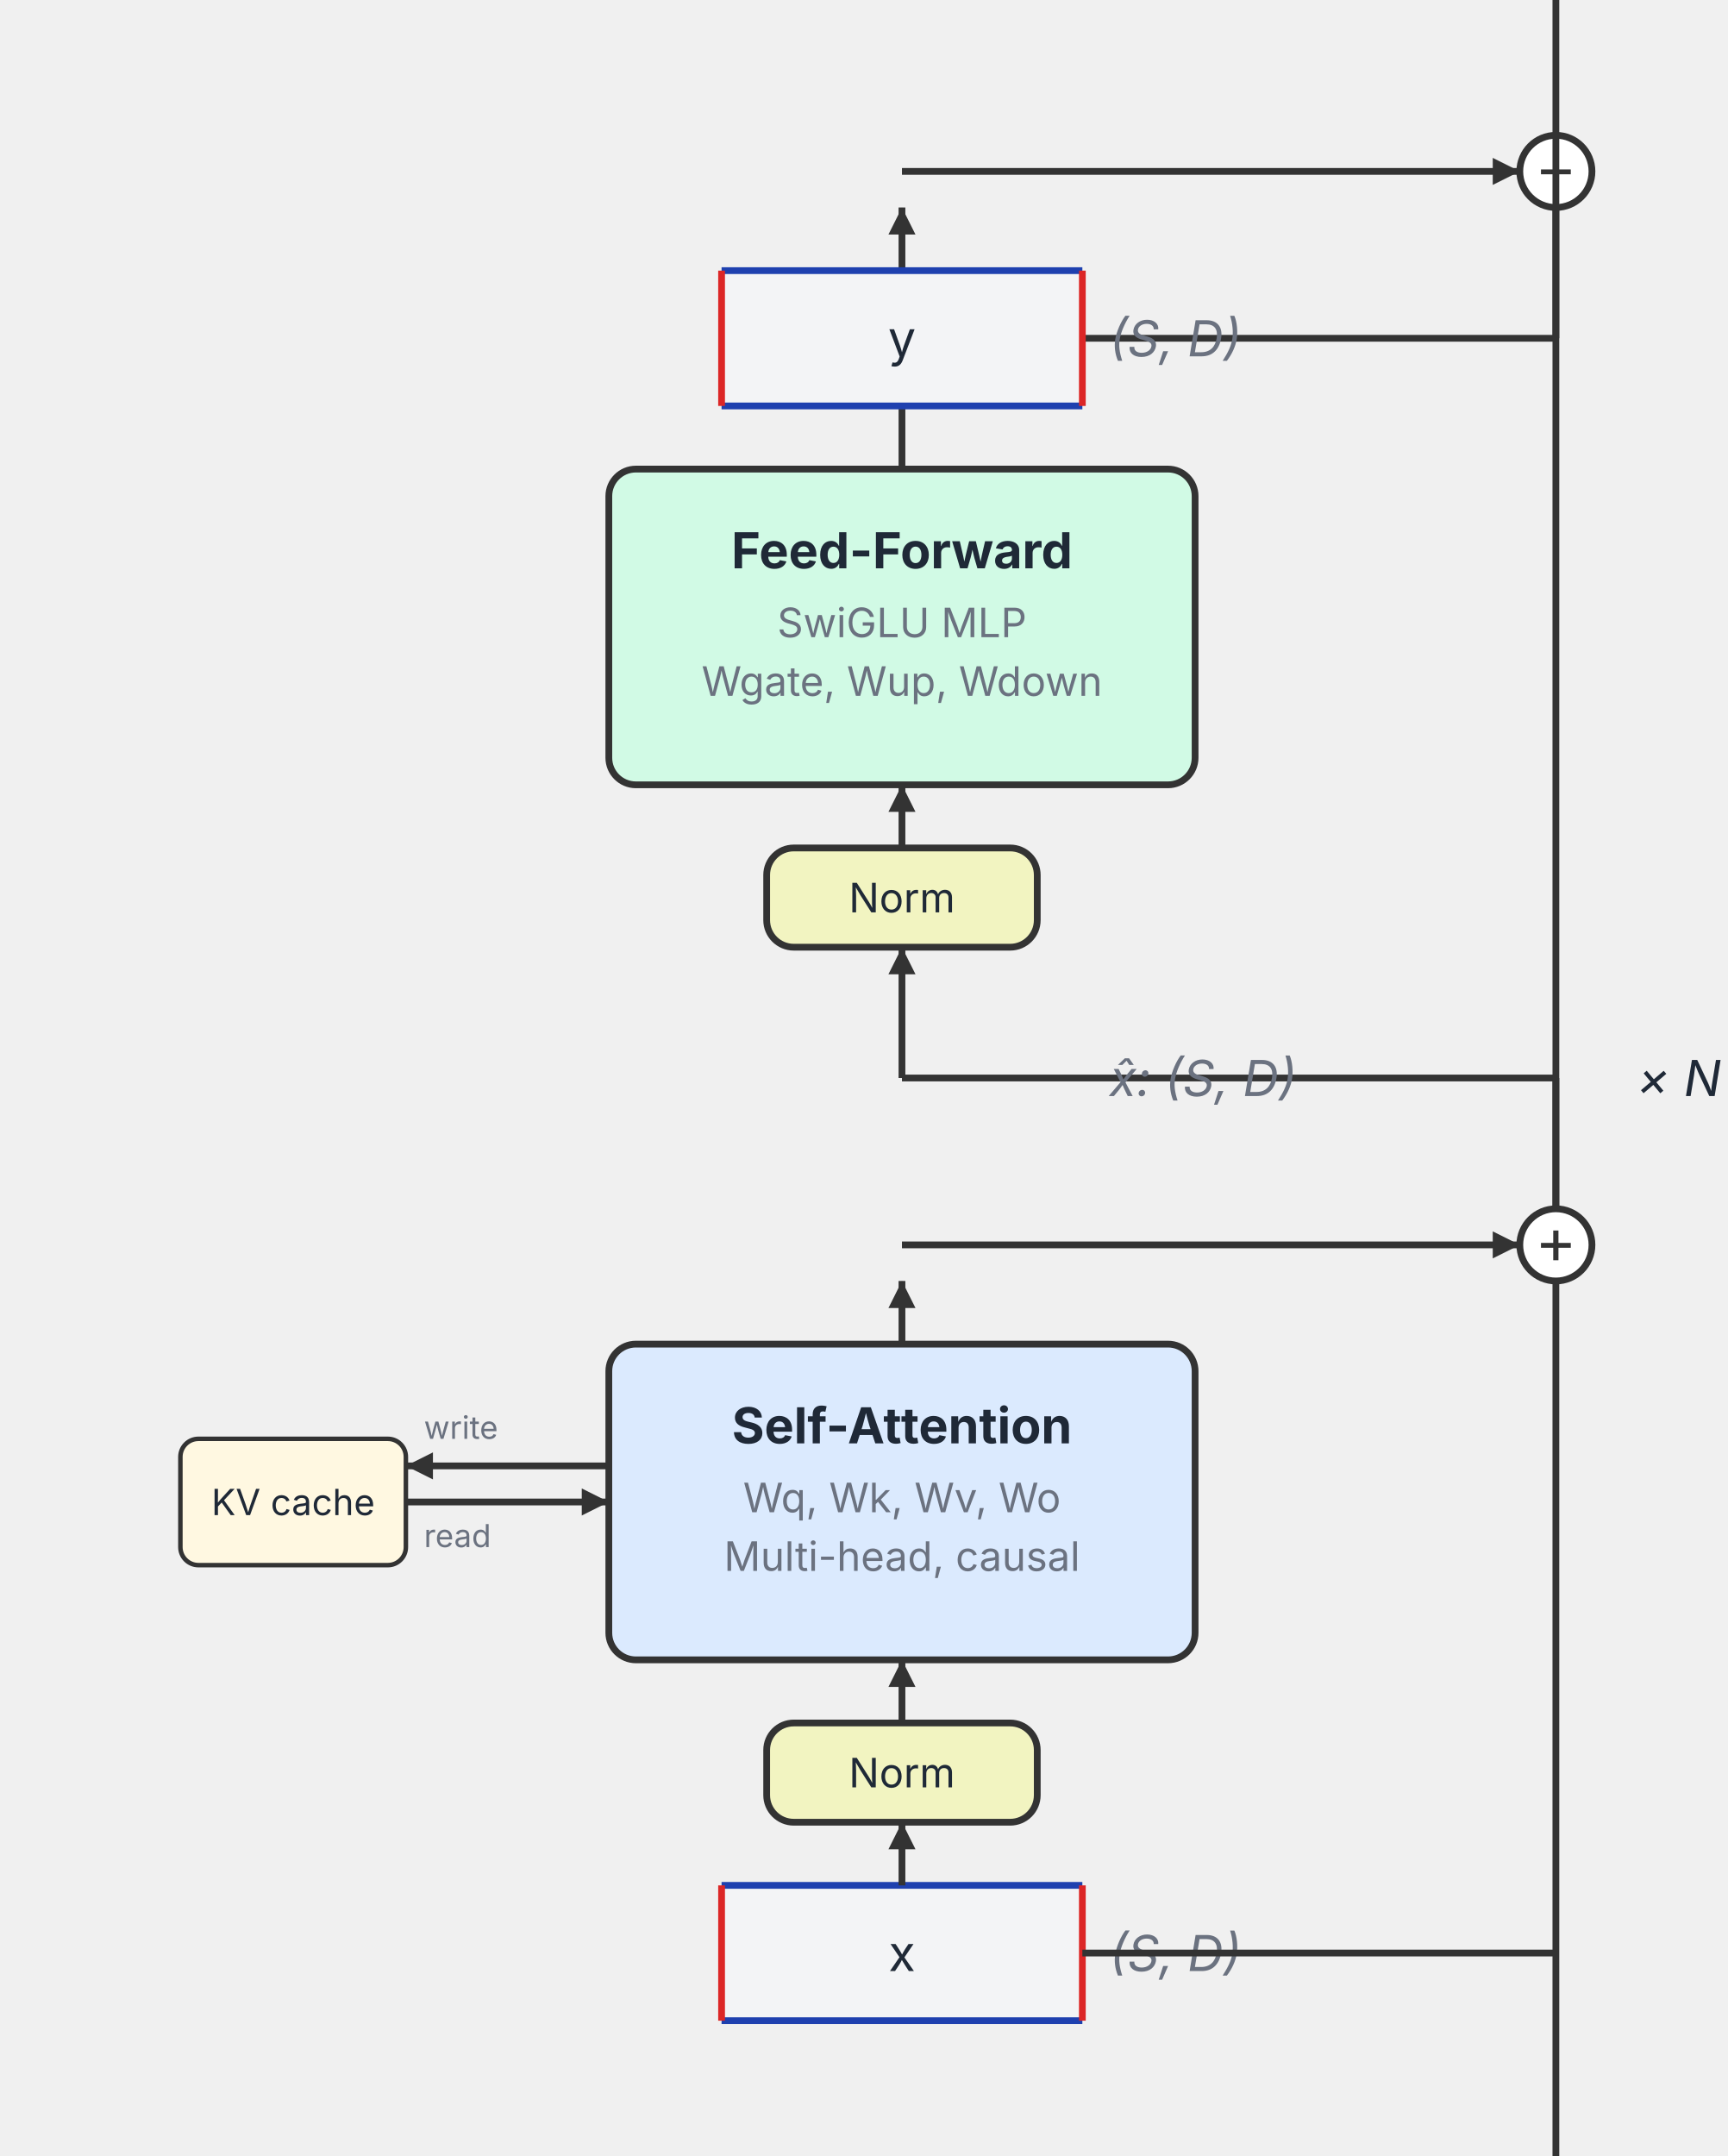
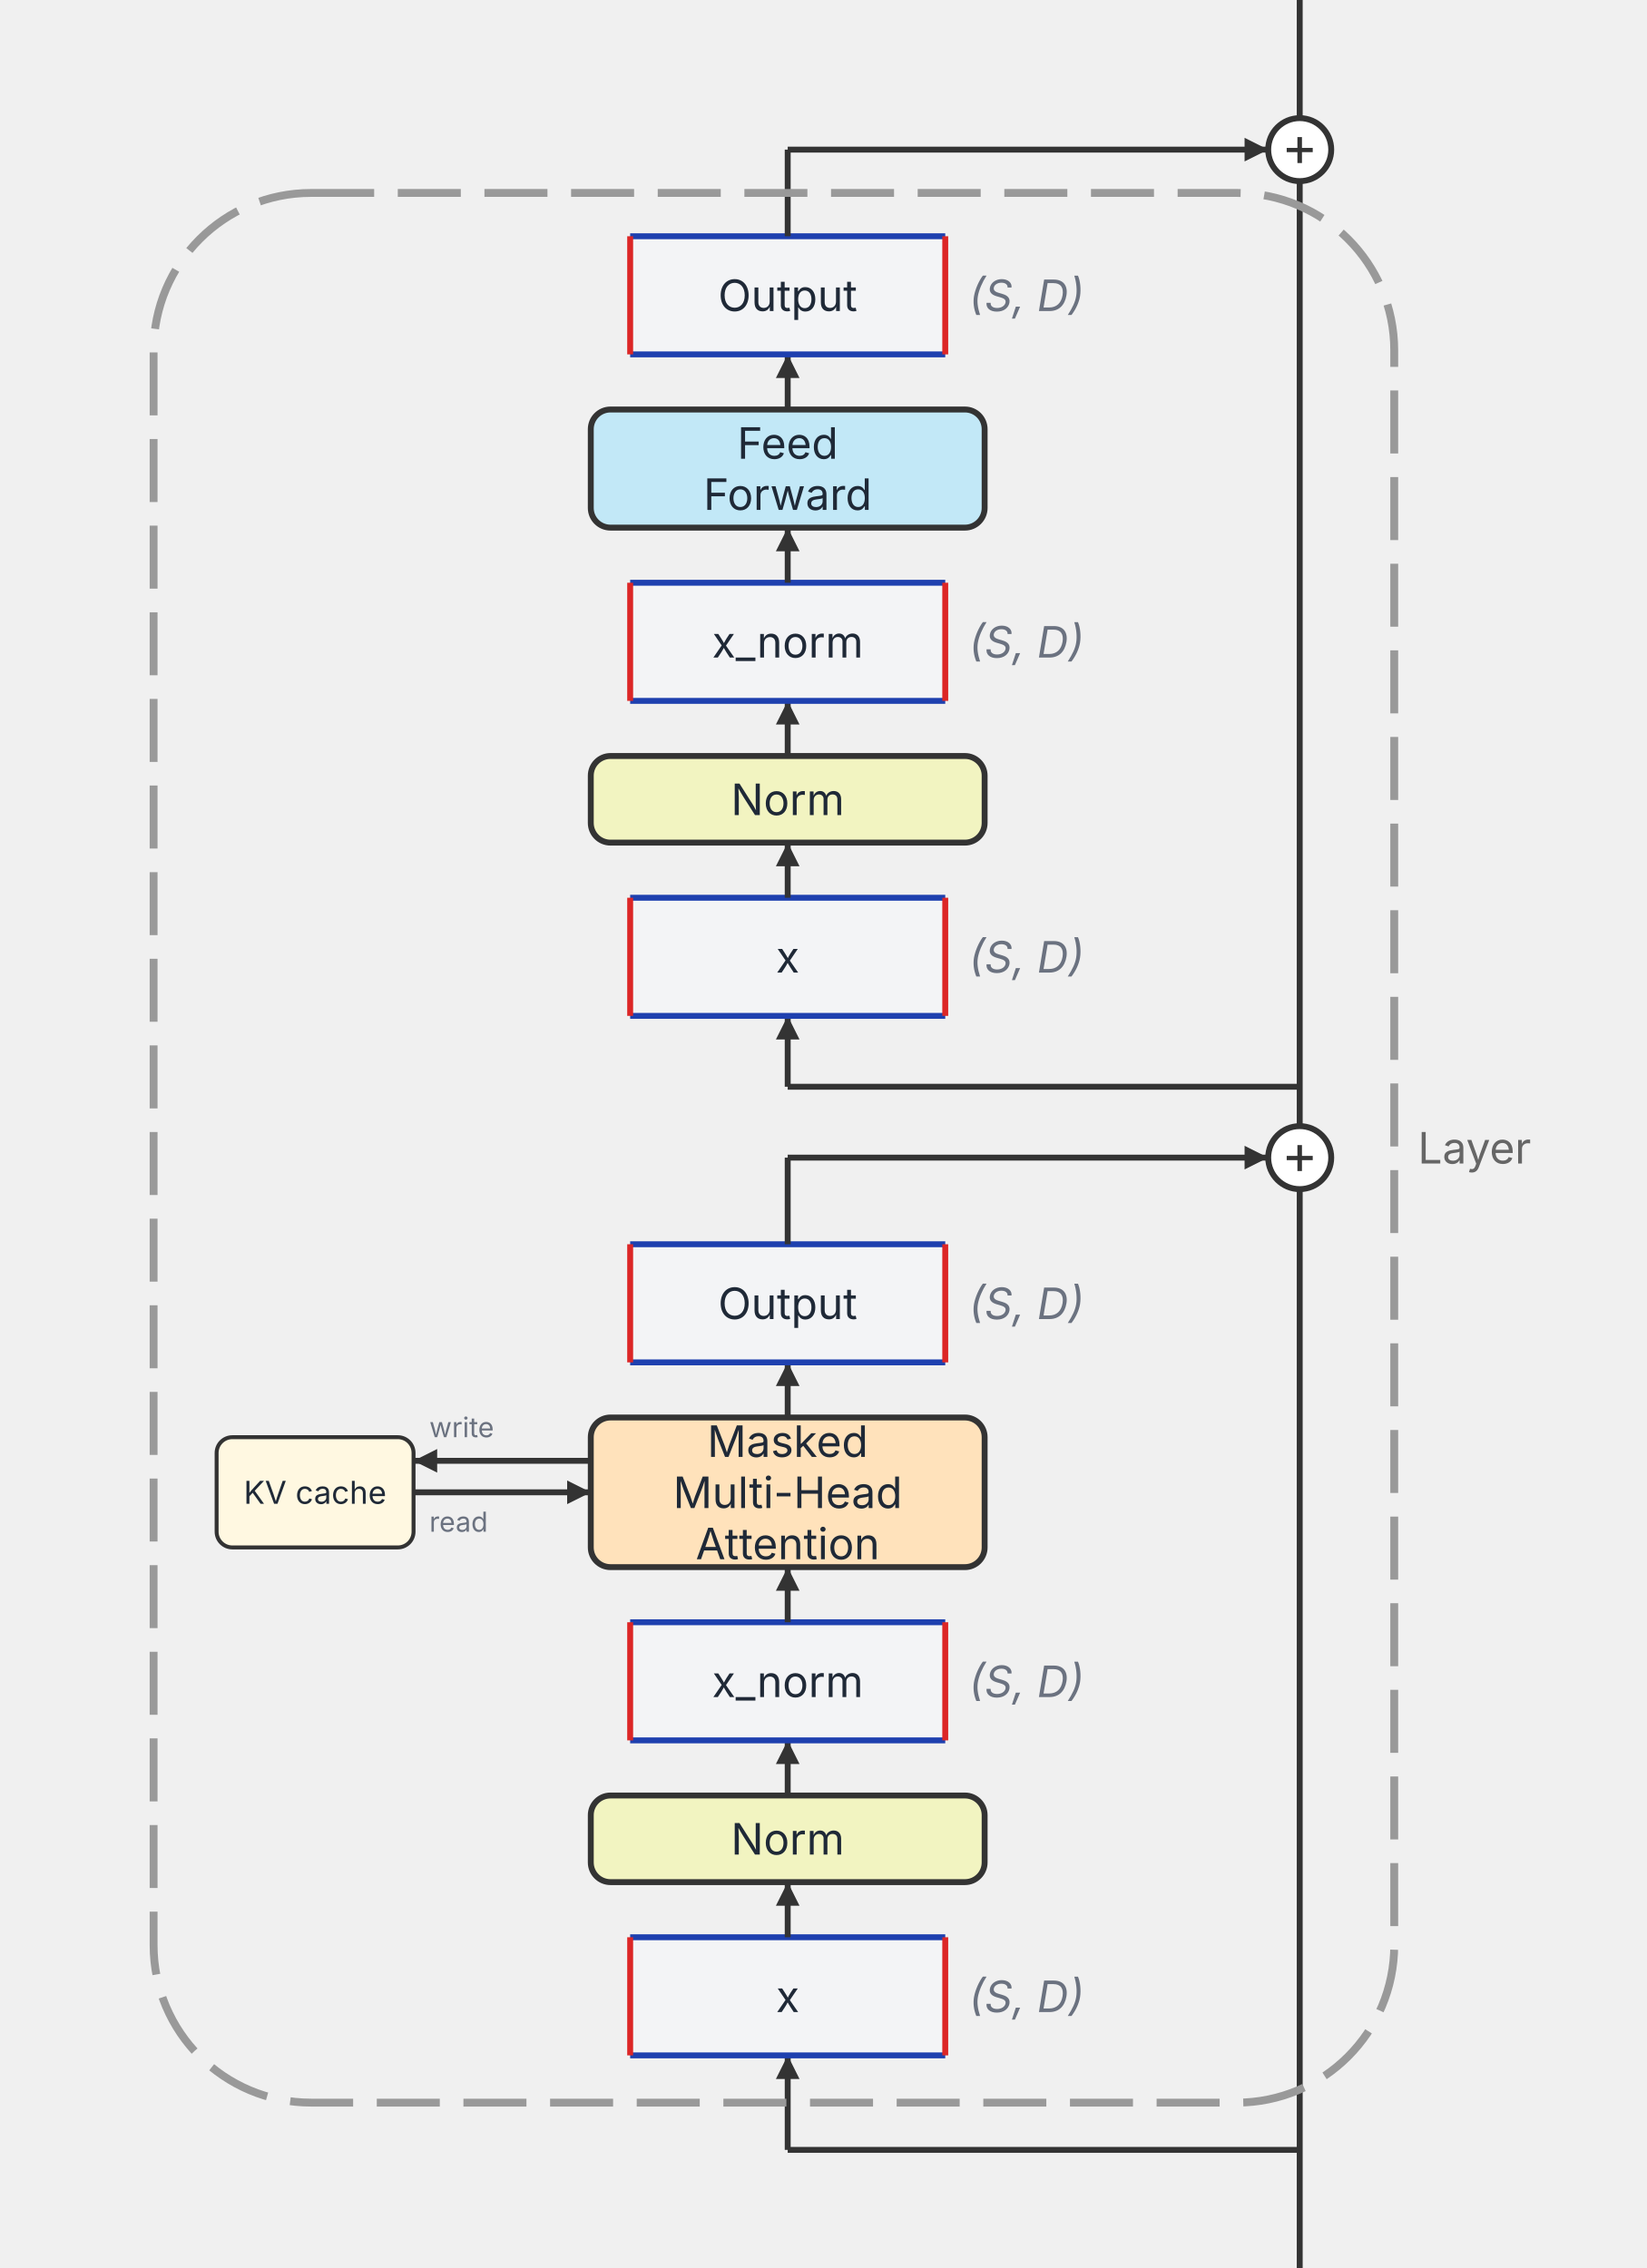
- <svg xmlns="http://www.w3.org/2000/svg" baseProfile="full" height="478px" version="1.1" viewBox="0 0 383 478" width="383px">
+ <svg xmlns="http://www.w3.org/2000/svg" baseProfile="full" height="576px" version="1.1" viewBox="0 0 418 576" width="418px">
  <defs>
    <marker id="arrowhead" markerHeight="4" markerWidth="4" orient="auto" refX="4" refY="2.0">
      <polygon fill="#374151" points="0,0 4,2.0 0,4" />
    </marker>
    <marker id="arrowhead_333333" markerHeight="4" markerWidth="4" orient="auto" refX="4" refY="2.0">
      <polygon fill="#333333" points="0,0 4,2.0 0,4" />
    </marker>
  </defs>
-   <line stroke="#333333" stroke-width="1.5" x1="345.0" x2="345.0" y1="0" y2="30" />
-   <line stroke="#333333" stroke-width="1.5" x1="345.0" x2="345.0" y1="46" y2="268.0" />
-   <line stroke="#333333" stroke-width="1.5" x1="345.0" x2="345.0" y1="284.0" y2="478" />
+   <line stroke="#333333" stroke-width="1.5" x1="330.0" x2="330.0" y1="0" y2="30" />
+   <line stroke="#333333" stroke-width="1.5" x1="330.0" x2="330.0" y1="46" y2="286" />
+   <line stroke="#333333" stroke-width="1.5" x1="330.0" x2="330.0" y1="302" y2="576" />
+   <line stroke="#333333" stroke-width="1.5" x1="200" x2="330.0" y1="546" y2="546" />
+   <line marker-end="url(#arrowhead_333333)" stroke="#333333" stroke-width="1.5" x1="200" x2="200" y1="546" y2="522.0" />
+   <line stroke="#333333" stroke-width="1.5" x1="200" x2="330.0" y1="276.0" y2="276.0" />
+   <line marker-end="url(#arrowhead_333333)" stroke="#333333" stroke-width="1.5" x1="200" x2="200" y1="276.0" y2="258.0" />
  <g>
-     <rect fill="#F3F4F6" height="30" stroke="none" width="80" x="160.0" y="418.0" />
-     <line stroke="#1E40AF" stroke-width="1.5" x1="160.0" x2="240.0" y1="418.0" y2="418.0" />
-     <line stroke="#1E40AF" stroke-width="1.5" x1="160.0" x2="240.0" y1="448.0" y2="448.0" />
-     <line stroke="#DC2626" stroke-width="1.5" x1="160.0" x2="160.0" y1="418.0" y2="448.0" />
-     <line stroke="#DC2626" stroke-width="1.5" x1="240.0" x2="240.0" y1="418.0" y2="448.0" />
-     <text dominant-baseline="central" fill="#1F2937" font-family="Inter, Segoe UI, Helvetica, Arial, sans-serif" font-size="11px" text-anchor="middle" x="200.0" y="433.0">x</text>
+     <rect fill="#F3F4F6" height="30" stroke="none" width="80" x="160.0" y="492.0" />
+     <line stroke="#1E40AF" stroke-width="1.5" x1="160.0" x2="240.0" y1="492.0" y2="492.0" />
+     <line stroke="#1E40AF" stroke-width="1.5" x1="160.0" x2="240.0" y1="522.0" y2="522.0" />
+     <line stroke="#DC2626" stroke-width="1.5" x1="160.0" x2="160.0" y1="492.0" y2="522.0" />
+     <line stroke="#DC2626" stroke-width="1.5" x1="240.0" x2="240.0" y1="492.0" y2="522.0" />
+     <text dominant-baseline="central" fill="#1F2937" font-family="Inter, Segoe UI, Helvetica, Arial, sans-serif" font-size="11px" text-anchor="middle" x="200.0" y="507.0">x</text>
  </g>
-   <text dominant-baseline="central" fill="#6B7280" font-family="Inter, Segoe UI, Helvetica, Arial, sans-serif" font-size="11px" font-style="italic" text-anchor="start" x="246.0" y="433.0">(S, D)</text>
-   <line stroke="#333333" stroke-width="1.5" x1="240.0" x2="345.0" y1="433.0" y2="433.0" />
-   <line marker-end="url(#arrowhead_333333)" stroke="#333333" stroke-width="1.5" x1="200" x2="200" y1="418.0" y2="404.0" />
-   <rect fill="#f2f4c1" height="22" rx="6" ry="6" stroke="#333333" stroke-width="1.5" width="60" x="170.0" y="382.0" />
-   <text dominant-baseline="central" fill="#1F2937" font-family="Inter, Segoe UI, Helvetica, Arial, sans-serif" font-size="9px" text-anchor="middle" x="200.0" y="393.0">Norm</text>
-   <line marker-end="url(#arrowhead_333333)" stroke="#333333" stroke-width="1.5" x1="200" x2="200" y1="382.0" y2="368.0" />
-   <rect fill="#DBEAFE" height="70" rx="6" ry="6" stroke="#333333" stroke-width="1.5" width="130" x="135.0" y="298.0" />
-   <text dominant-baseline="central" fill="#1F2937" font-family="Inter, Segoe UI, Helvetica, Arial, sans-serif" font-size="11px" font-weight="bold" text-anchor="middle" x="200" y="316.0">Self-Attention</text>
-   <text dominant-baseline="central" fill="#6B7280" font-family="Inter, Segoe UI, Helvetica, Arial, sans-serif" font-size="9px" text-anchor="middle" x="200" y="332.0">Wq, Wk, Wv, Wo</text>
-   <text dominant-baseline="central" fill="#6B7280" font-family="Inter, Segoe UI, Helvetica, Arial, sans-serif" font-size="9px" text-anchor="middle" x="200" y="345.0">Multi-head, causal</text>
-   <rect fill="#FFF8E1" height="28" rx="4" ry="4" stroke="#333333" stroke-width="1.0" width="50" x="40.0" y="319.0" />
-   <text dominant-baseline="central" fill="#1F2937" font-family="Inter, Segoe UI, Helvetica, Arial, sans-serif" font-size="8px" text-anchor="middle" x="65.0" y="333.0">KV cache</text>
-   <line marker-end="url(#arrowhead_333333)" stroke="#333333" stroke-width="1.5" x1="90.0" x2="135.0" y1="333.0" y2="333.0" />
-   <line marker-end="url(#arrowhead_333333)" stroke="#333333" stroke-width="1.5" x1="135.0" x2="90.0" y1="325.0" y2="325.0" />
-   <text fill="#6B7280" font-family="Inter, Segoe UI, Helvetica, Arial, sans-serif" font-size="7px" text-anchor="start" x="94.0" y="343.0">read</text>
-   <text fill="#6B7280" font-family="Inter, Segoe UI, Helvetica, Arial, sans-serif" font-size="7px" text-anchor="start" x="94.0" y="319.0">write</text>
-   <line marker-end="url(#arrowhead_333333)" stroke="#333333" stroke-width="1.5" x1="200" x2="200" y1="298.0" y2="284.0" />
-   <circle cx="345.0" cy="276.0" fill="white" r="8" stroke="#333333" stroke-width="1.5" />
-   <text dominant-baseline="central" fill="#333333" font-family="Inter, Segoe UI, Helvetica, Arial, sans-serif" font-size="14px" text-anchor="middle" x="345.0" y="275.0">+</text>
-   <line marker-end="url(#arrowhead_333333)" stroke="#333333" stroke-width="1.5" x1="200" x2="337.0" y1="276.0" y2="276.0" />
-   <line stroke="#333333" stroke-width="1.5" x1="345.0" x2="345.0" y1="268.0" y2="239.0" />
-   <line stroke="#333333" stroke-width="1.5" x1="200" x2="345.0" y1="239.0" y2="239.0" />
-   <text dominant-baseline="central" fill="#6B7280" font-family="Inter, Segoe UI, Helvetica, Arial, sans-serif" font-size="11px" font-style="italic" text-anchor="start" x="246.0" y="239.0">x̂: (S, D)</text>
-   <line marker-end="url(#arrowhead_333333)" stroke="#333333" stroke-width="1.5" x1="200" x2="200" y1="239.0" y2="210.0" />
-   <rect fill="#f2f4c1" height="22" rx="6" ry="6" stroke="#333333" stroke-width="1.5" width="60" x="170.0" y="188.0" />
-   <text dominant-baseline="central" fill="#1F2937" font-family="Inter, Segoe UI, Helvetica, Arial, sans-serif" font-size="9px" text-anchor="middle" x="200.0" y="199.0">Norm</text>
-   <line marker-end="url(#arrowhead_333333)" stroke="#333333" stroke-width="1.5" x1="200" x2="200" y1="188.0" y2="174.0" />
-   <rect fill="#D1FAE5" height="70" rx="6" ry="6" stroke="#333333" stroke-width="1.5" width="130" x="135.0" y="104.0" />
-   <text dominant-baseline="central" fill="#1F2937" font-family="Inter, Segoe UI, Helvetica, Arial, sans-serif" font-size="11px" font-weight="bold" text-anchor="middle" x="200" y="122.0">Feed-Forward</text>
-   <text dominant-baseline="central" fill="#6B7280" font-family="Inter, Segoe UI, Helvetica, Arial, sans-serif" font-size="9px" text-anchor="middle" x="200" y="138.0">SwiGLU MLP</text>
-   <text dominant-baseline="central" fill="#6B7280" font-family="Inter, Segoe UI, Helvetica, Arial, sans-serif" font-size="9px" text-anchor="middle" x="200" y="151.0">Wgate, Wup, Wdown</text>
-   <line marker-end="url(#arrowhead_333333)" stroke="#333333" stroke-width="1.5" x1="200" x2="200" y1="104.0" y2="46" />
-   <circle cx="345.0" cy="38" fill="white" r="8" stroke="#333333" stroke-width="1.5" />
-   <text dominant-baseline="central" fill="#333333" font-family="Inter, Segoe UI, Helvetica, Arial, sans-serif" font-size="14px" text-anchor="middle" x="345.0" y="37">+</text>
-   <line marker-end="url(#arrowhead_333333)" stroke="#333333" stroke-width="1.5" x1="200" x2="337.0" y1="38" y2="38" />
-   <line stroke="#333333" stroke-width="1.5" x1="345.0" x2="345.0" y1="30" y2="75.0" />
-   <line stroke="#333333" stroke-width="1.5" x1="240.0" x2="345.0" y1="75.0" y2="75.0" />
+   <text dominant-baseline="central" fill="#6B7280" font-family="Inter, Segoe UI, Helvetica, Arial, sans-serif" font-size="11px" font-style="italic" text-anchor="start" x="246.0" y="507.0">(S, D)</text>
+   <line marker-end="url(#arrowhead_333333)" stroke="#333333" stroke-width="1.5" x1="200" x2="200" y1="492.0" y2="478.0" />
+   <rect fill="#f2f4c1" height="22" rx="5" ry="5" stroke="#333333" stroke-width="1.5" width="100" x="150.0" y="456.0" />
+   <text dominant-baseline="central" fill="#1F2937" font-family="Inter, Segoe UI, Helvetica, Arial, sans-serif" font-size="11px" text-anchor="middle" x="200.0" y="467.0">Norm</text>
+   <line marker-end="url(#arrowhead_333333)" stroke="#333333" stroke-width="1.5" x1="200" x2="200" y1="456.0" y2="442.0" />
+   <g>
+     <rect fill="#F3F4F6" height="30" stroke="none" width="80" x="160.0" y="412.0" />
+     <line stroke="#1E40AF" stroke-width="1.5" x1="160.0" x2="240.0" y1="412.0" y2="412.0" />
+     <line stroke="#1E40AF" stroke-width="1.5" x1="160.0" x2="240.0" y1="442.0" y2="442.0" />
+     <line stroke="#DC2626" stroke-width="1.5" x1="160.0" x2="160.0" y1="412.0" y2="442.0" />
+     <line stroke="#DC2626" stroke-width="1.5" x1="240.0" x2="240.0" y1="412.0" y2="442.0" />
+     <text dominant-baseline="central" fill="#1F2937" font-family="Inter, Segoe UI, Helvetica, Arial, sans-serif" font-size="11px" text-anchor="middle" x="200.0" y="427.0">x_norm</text>
+   </g>
+   <text dominant-baseline="central" fill="#6B7280" font-family="Inter, Segoe UI, Helvetica, Arial, sans-serif" font-size="11px" font-style="italic" text-anchor="start" x="246.0" y="427.0">(S, D)</text>
+   <line marker-end="url(#arrowhead_333333)" stroke="#333333" stroke-width="1.5" x1="200" x2="200" y1="412.0" y2="398.0" />
+   <rect fill="#ffe2bb" height="38" rx="5" ry="5" stroke="#333333" stroke-width="1.5" width="100" x="150.0" y="360.0" />
+   <text dominant-baseline="central" fill="#1F2937" font-family="Inter, Segoe UI, Helvetica, Arial, sans-serif" font-size="11px" text-anchor="middle" x="200" y="366.0">Masked</text>
+   <text dominant-baseline="central" fill="#1F2937" font-family="Inter, Segoe UI, Helvetica, Arial, sans-serif" font-size="11px" text-anchor="middle" x="200" y="379.0">Multi-Head</text>
+   <text dominant-baseline="central" fill="#1F2937" font-family="Inter, Segoe UI, Helvetica, Arial, sans-serif" font-size="11px" text-anchor="middle" x="200" y="392.0">Attention</text>
+   <rect fill="#FFF8E1" height="28" rx="4" ry="4" stroke="#333333" stroke-width="1.0" width="50" x="55.0" y="365.0" />
+   <text dominant-baseline="central" fill="#1F2937" font-family="Inter, Segoe UI, Helvetica, Arial, sans-serif" font-size="8px" text-anchor="middle" x="80.0" y="379.0">KV cache</text>
+   <line marker-end="url(#arrowhead_333333)" stroke="#333333" stroke-width="1.5" x1="105.0" x2="150.0" y1="379.0" y2="379.0" />
+   <line marker-end="url(#arrowhead_333333)" stroke="#333333" stroke-width="1.5" x1="150.0" x2="105.0" y1="371.0" y2="371.0" />
+   <text fill="#6B7280" font-family="Inter, Segoe UI, Helvetica, Arial, sans-serif" font-size="7px" text-anchor="start" x="109.0" y="389.0">read</text>
+   <text fill="#6B7280" font-family="Inter, Segoe UI, Helvetica, Arial, sans-serif" font-size="7px" text-anchor="start" x="109.0" y="365.0">write</text>
+   <line marker-end="url(#arrowhead_333333)" stroke="#333333" stroke-width="1.5" x1="200" x2="200" y1="360.0" y2="346.0" />
+   <g>
+     <rect fill="#F3F4F6" height="30" stroke="none" width="80" x="160.0" y="316.0" />
+     <line stroke="#1E40AF" stroke-width="1.5" x1="160.0" x2="240.0" y1="316.0" y2="316.0" />
+     <line stroke="#1E40AF" stroke-width="1.5" x1="160.0" x2="240.0" y1="346.0" y2="346.0" />
+     <line stroke="#DC2626" stroke-width="1.5" x1="160.0" x2="160.0" y1="316.0" y2="346.0" />
+     <line stroke="#DC2626" stroke-width="1.5" x1="240.0" x2="240.0" y1="316.0" y2="346.0" />
+     <text dominant-baseline="central" fill="#1F2937" font-family="Inter, Segoe UI, Helvetica, Arial, sans-serif" font-size="11px" text-anchor="middle" x="200.0" y="331.0">Output</text>
+   </g>
+   <text dominant-baseline="central" fill="#6B7280" font-family="Inter, Segoe UI, Helvetica, Arial, sans-serif" font-size="11px" font-style="italic" text-anchor="start" x="246.0" y="331.0">(S, D)</text>
+   <line stroke="#333333" stroke-width="1.5" x1="200" x2="200" y1="316.0" y2="294" />
+   <line marker-end="url(#arrowhead_333333)" stroke="#333333" stroke-width="1.5" x1="200" x2="322.0" y1="294" y2="294" />
+   <circle cx="330.0" cy="294" fill="white" r="8" stroke="#333333" stroke-width="1.5" />
+   <text dominant-baseline="central" fill="#333333" font-family="Inter, Segoe UI, Helvetica, Arial, sans-serif" font-size="14px" text-anchor="middle" x="330.0" y="293">+</text>
+   <g>
+     <rect fill="#F3F4F6" height="30" stroke="none" width="80" x="160.0" y="228.0" />
+     <line stroke="#1E40AF" stroke-width="1.5" x1="160.0" x2="240.0" y1="228.0" y2="228.0" />
+     <line stroke="#1E40AF" stroke-width="1.5" x1="160.0" x2="240.0" y1="258.0" y2="258.0" />
+     <line stroke="#DC2626" stroke-width="1.5" x1="160.0" x2="160.0" y1="228.0" y2="258.0" />
+     <line stroke="#DC2626" stroke-width="1.5" x1="240.0" x2="240.0" y1="228.0" y2="258.0" />
+     <text dominant-baseline="central" fill="#1F2937" font-family="Inter, Segoe UI, Helvetica, Arial, sans-serif" font-size="11px" text-anchor="middle" x="200.0" y="243.0">x</text>
+   </g>
+   <text dominant-baseline="central" fill="#6B7280" font-family="Inter, Segoe UI, Helvetica, Arial, sans-serif" font-size="11px" font-style="italic" text-anchor="start" x="246.0" y="243.0">(S, D)</text>
+   <line marker-end="url(#arrowhead_333333)" stroke="#333333" stroke-width="1.5" x1="200" x2="200" y1="228.0" y2="214.0" />
+   <rect fill="#f2f4c1" height="22" rx="5" ry="5" stroke="#333333" stroke-width="1.5" width="100" x="150.0" y="192.0" />
+   <text dominant-baseline="central" fill="#1F2937" font-family="Inter, Segoe UI, Helvetica, Arial, sans-serif" font-size="11px" text-anchor="middle" x="200.0" y="203.0">Norm</text>
+   <line marker-end="url(#arrowhead_333333)" stroke="#333333" stroke-width="1.5" x1="200" x2="200" y1="192.0" y2="178.0" />
+   <g>
+     <rect fill="#F3F4F6" height="30" stroke="none" width="80" x="160.0" y="148.0" />
+     <line stroke="#1E40AF" stroke-width="1.5" x1="160.0" x2="240.0" y1="148.0" y2="148.0" />
+     <line stroke="#1E40AF" stroke-width="1.5" x1="160.0" x2="240.0" y1="178.0" y2="178.0" />
+     <line stroke="#DC2626" stroke-width="1.5" x1="160.0" x2="160.0" y1="148.0" y2="178.0" />
+     <line stroke="#DC2626" stroke-width="1.5" x1="240.0" x2="240.0" y1="148.0" y2="178.0" />
+     <text dominant-baseline="central" fill="#1F2937" font-family="Inter, Segoe UI, Helvetica, Arial, sans-serif" font-size="11px" text-anchor="middle" x="200.0" y="163.0">x_norm</text>
+   </g>
+   <text dominant-baseline="central" fill="#6B7280" font-family="Inter, Segoe UI, Helvetica, Arial, sans-serif" font-size="11px" font-style="italic" text-anchor="start" x="246.0" y="163.0">(S, D)</text>
+   <line marker-end="url(#arrowhead_333333)" stroke="#333333" stroke-width="1.5" x1="200" x2="200" y1="148.0" y2="134.0" />
+   <rect fill="#c2e8f7" height="30" rx="5" ry="5" stroke="#333333" stroke-width="1.5" width="100" x="150.0" y="104.0" />
+   <text dominant-baseline="central" fill="#1F2937" font-family="Inter, Segoe UI, Helvetica, Arial, sans-serif" font-size="11px" text-anchor="middle" x="200" y="112.5">Feed</text>
+   <text dominant-baseline="central" fill="#1F2937" font-family="Inter, Segoe UI, Helvetica, Arial, sans-serif" font-size="11px" text-anchor="middle" x="200" y="125.5">Forward</text>
+   <line marker-end="url(#arrowhead_333333)" stroke="#333333" stroke-width="1.5" x1="200" x2="200" y1="104.0" y2="90.0" />
  <g>
    <rect fill="#F3F4F6" height="30" stroke="none" width="80" x="160.0" y="60.0" />
    <line stroke="#1E40AF" stroke-width="1.5" x1="160.0" x2="240.0" y1="60.0" y2="60.0" />
    <line stroke="#1E40AF" stroke-width="1.5" x1="160.0" x2="240.0" y1="90.0" y2="90.0" />
    <line stroke="#DC2626" stroke-width="1.5" x1="160.0" x2="160.0" y1="60.0" y2="90.0" />
    <line stroke="#DC2626" stroke-width="1.5" x1="240.0" x2="240.0" y1="60.0" y2="90.0" />
-     <text dominant-baseline="central" fill="#1F2937" font-family="Inter, Segoe UI, Helvetica, Arial, sans-serif" font-size="11px" text-anchor="middle" x="200.0" y="75.0">y</text>
+     <text dominant-baseline="central" fill="#1F2937" font-family="Inter, Segoe UI, Helvetica, Arial, sans-serif" font-size="11px" text-anchor="middle" x="200.0" y="75.0">Output</text>
  </g>
  <text dominant-baseline="central" fill="#6B7280" font-family="Inter, Segoe UI, Helvetica, Arial, sans-serif" font-size="11px" font-style="italic" text-anchor="start" x="246.0" y="75.0">(S, D)</text>
-   <text dominant-baseline="central" fill="#1F2937" font-family="Inter, Segoe UI, Helvetica, Arial, sans-serif" font-size="11px" font-style="italic" text-anchor="start" x="363.0" y="239.0">× N layers</text>
+   <line stroke="#333333" stroke-width="1.5" x1="200" x2="200" y1="60.0" y2="38" />
+   <line marker-end="url(#arrowhead_333333)" stroke="#333333" stroke-width="1.5" x1="200" x2="322.0" y1="38" y2="38" />
+   <circle cx="330.0" cy="38" fill="white" r="8" stroke="#333333" stroke-width="1.5" />
+   <text dominant-baseline="central" fill="#333333" font-family="Inter, Segoe UI, Helvetica, Arial, sans-serif" font-size="14px" text-anchor="middle" x="330.0" y="37">+</text>
+   <rect fill="none" height="485.0" rx="40" ry="40" stroke="#999999" stroke-dasharray="16,6" stroke-width="2" width="315.0" x="39.0" y="49.0" />
+   <text dominant-baseline="central" fill="#666666" font-family="Inter, Segoe UI, Helvetica, Arial, sans-serif" font-size="11px" text-anchor="start" x="360.0" y="291.5">Layer</text>
</svg>
